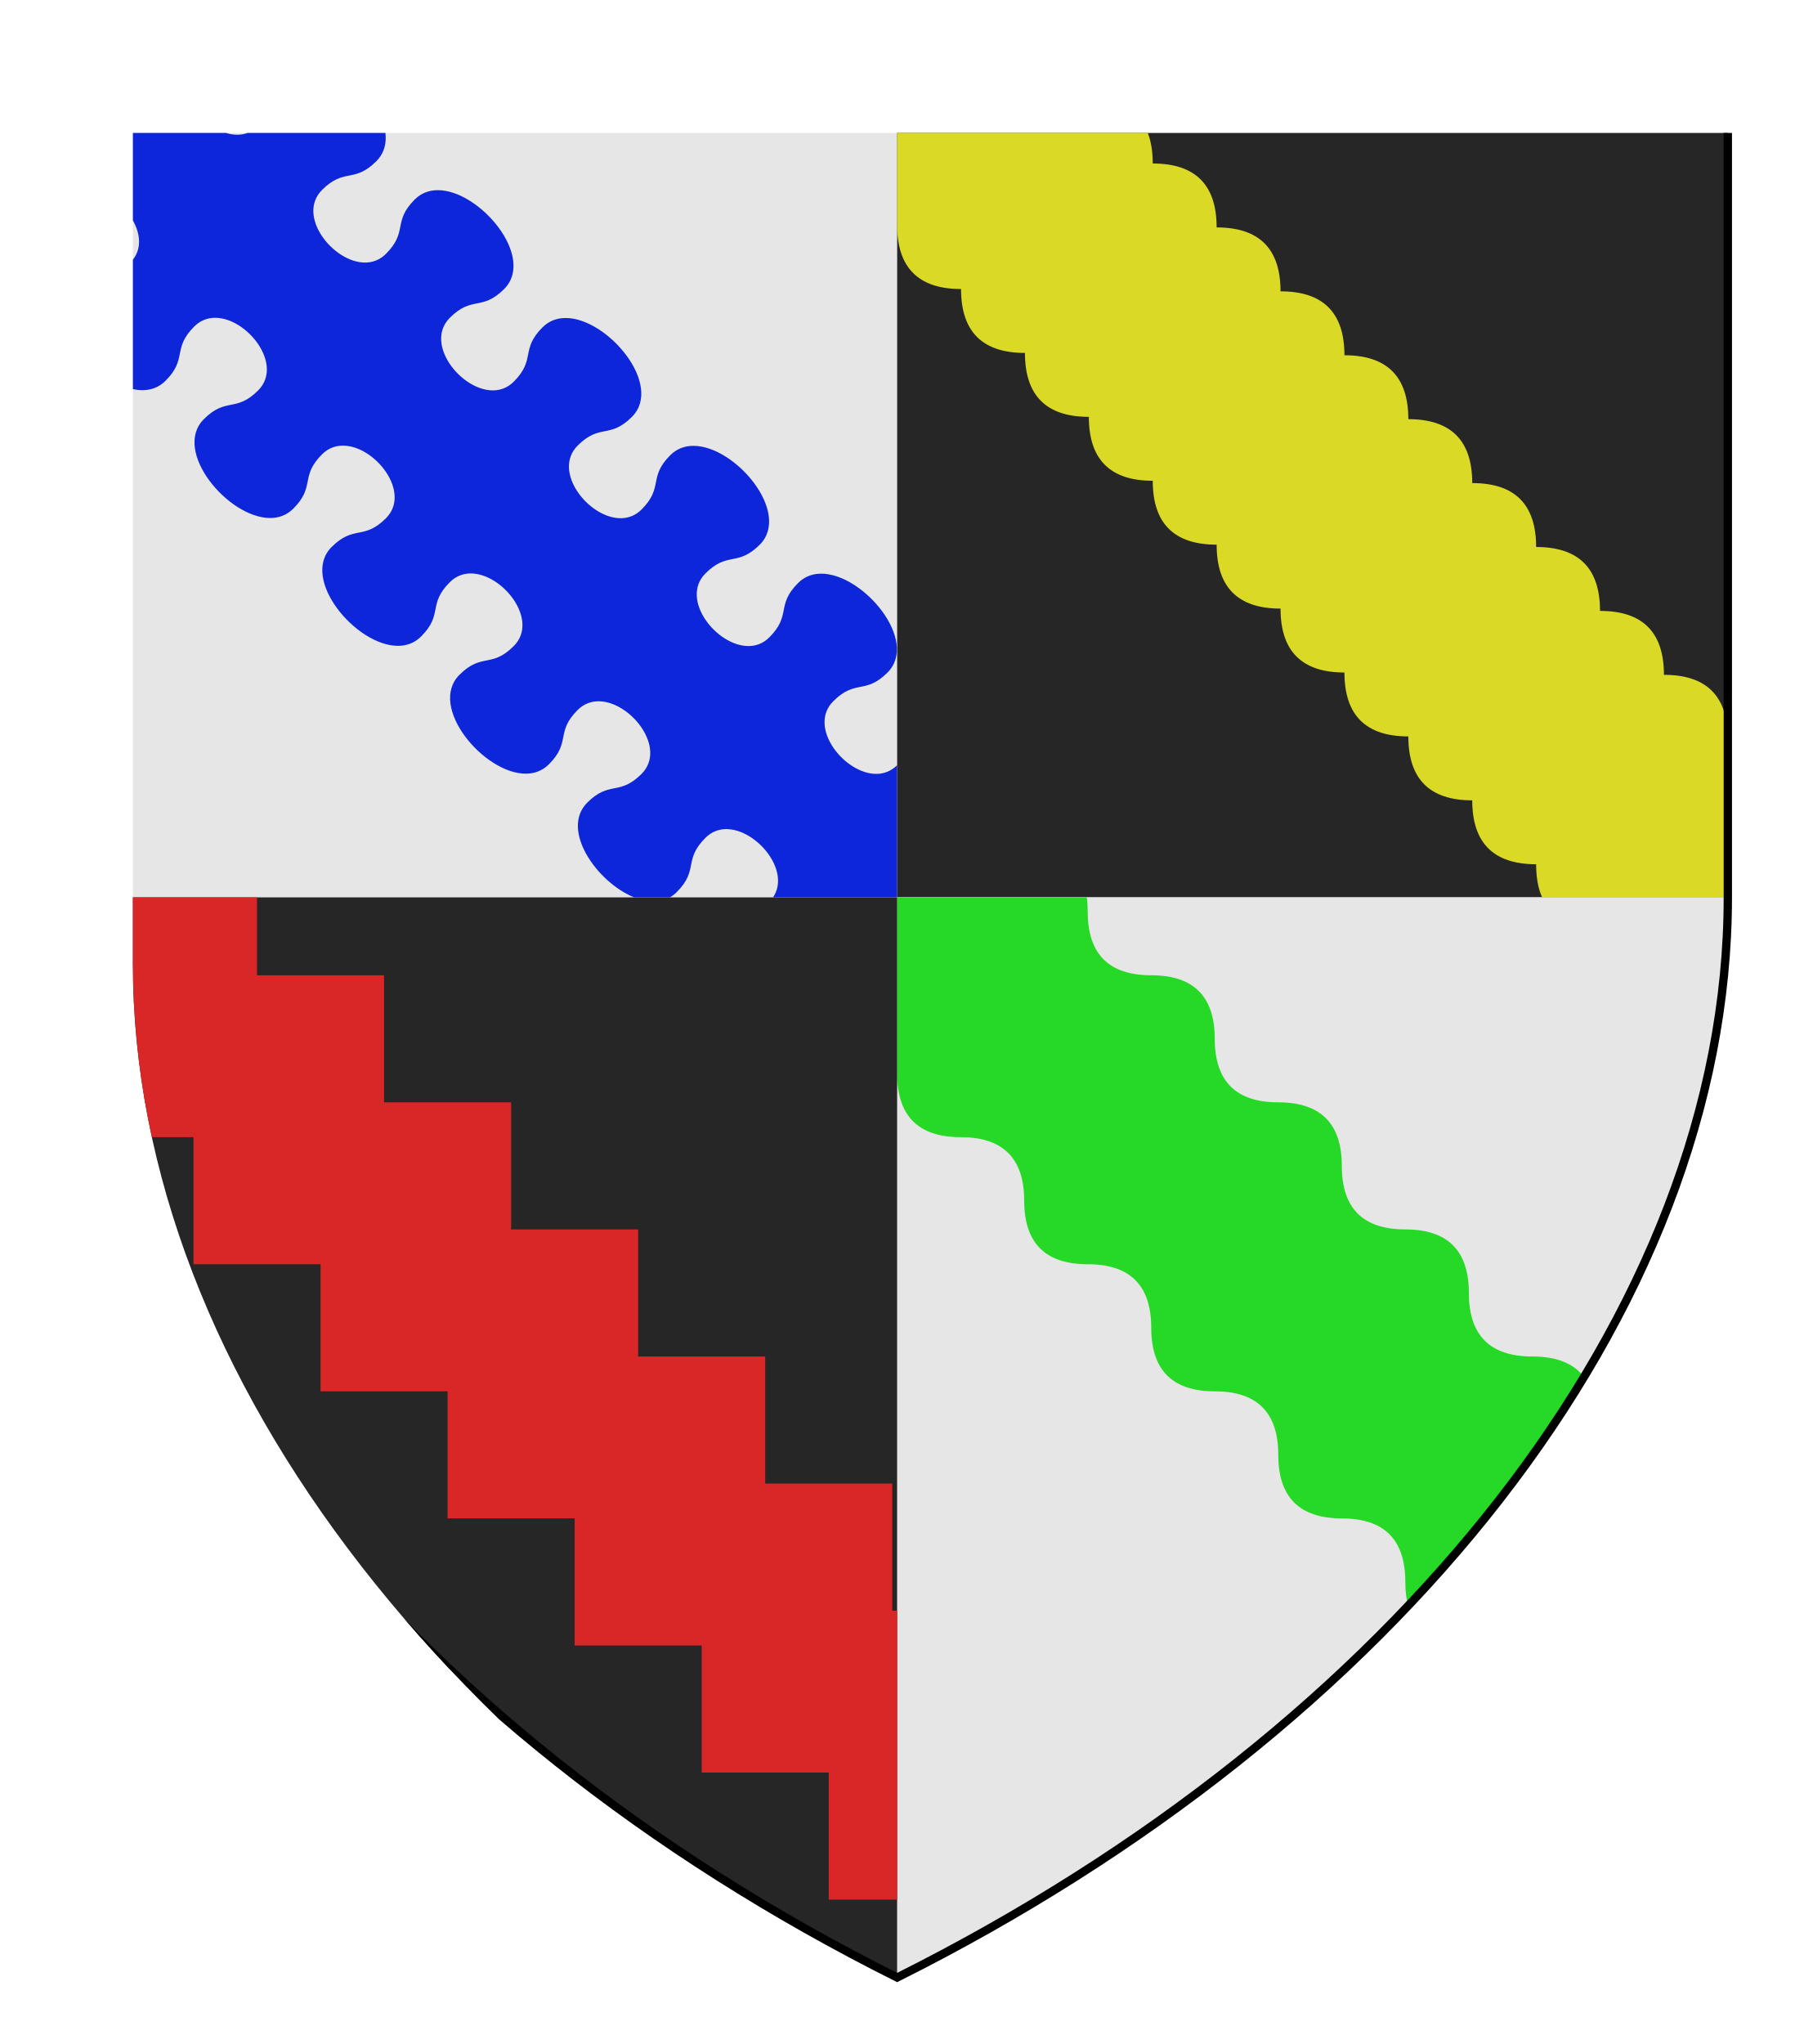
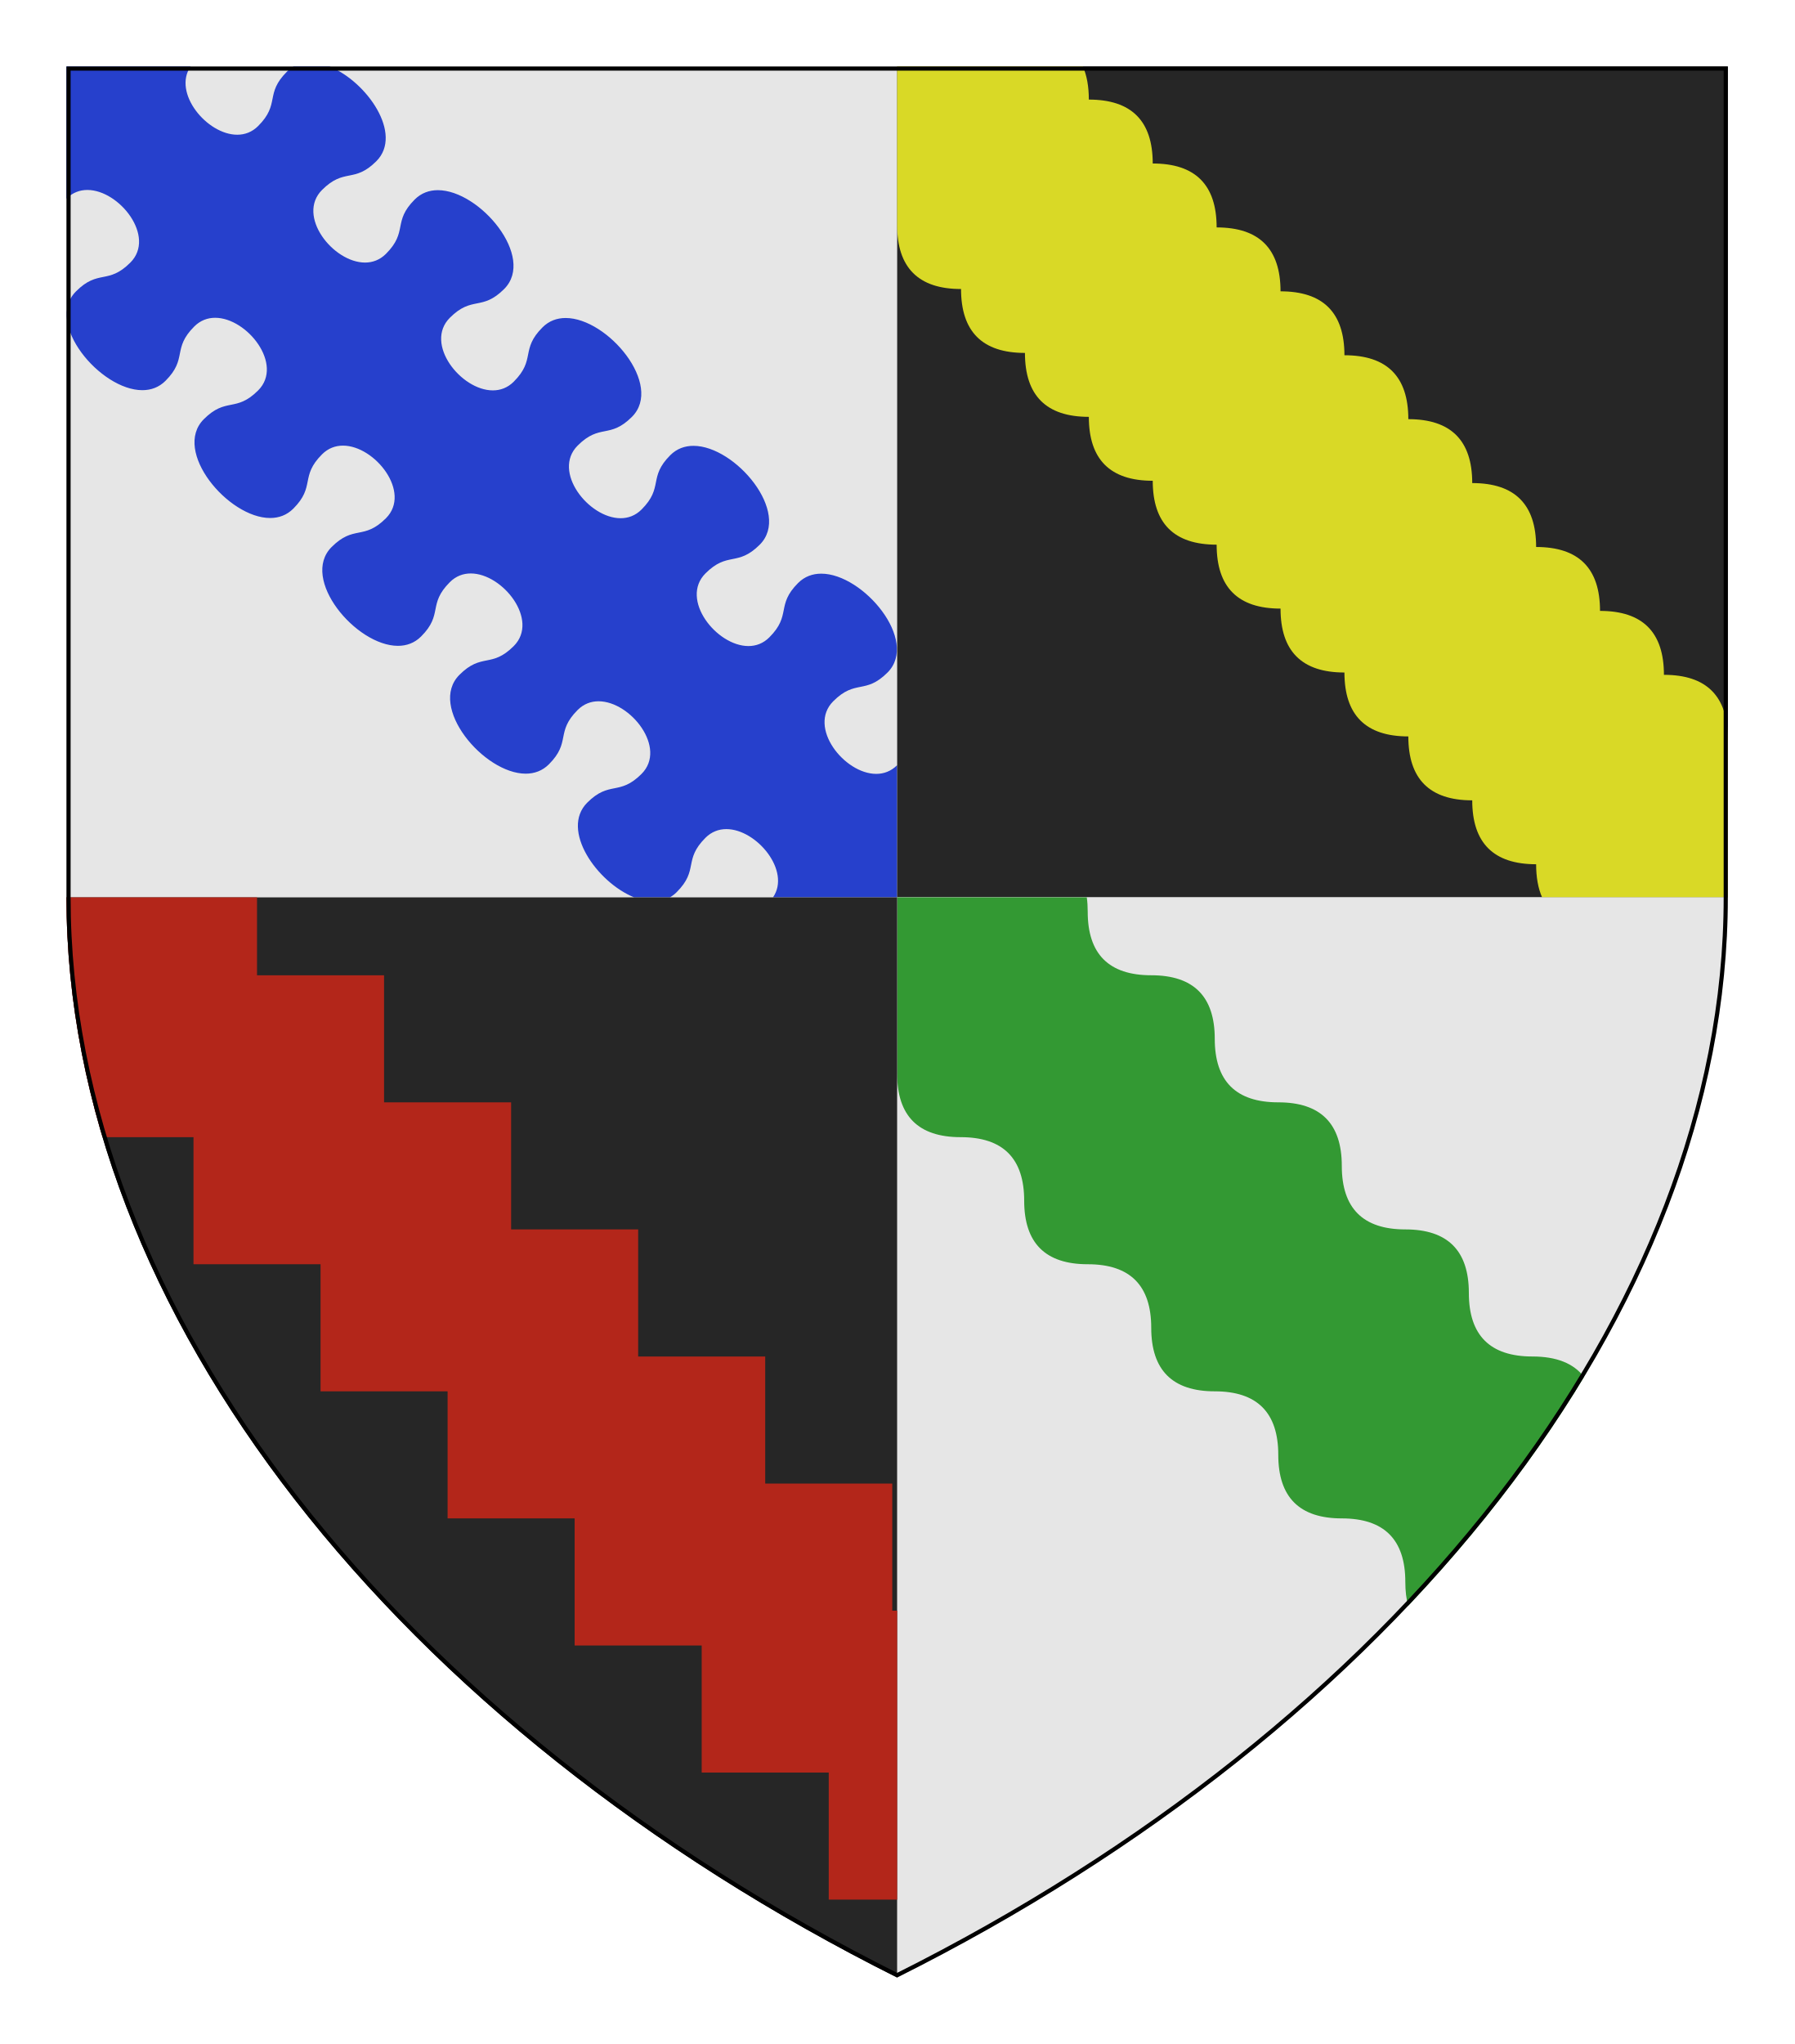
<svg xmlns="http://www.w3.org/2000/svg" height="246.0" width="216.0">
  <defs>
    <clipPath id="contour">
-       <path d="M 8.0,8.0 L 208.0,8.0 L 208.0,108.0 C 208.0,158.0 168.0,208.0 108.0,238.0 C 48.0,208.0 8.0,158.0 8.0,108.0 L 8.0,8.0 Z" />
+       <path d="M 0.0,0.0 L 200.0,0.0 L 200.0,100.0 C 200.0,150.0 160.0,200.0 100.0,230.0 C 40.0,200.0 0.0,150.0 0.0,100.0 L 0.0,0.0 Z" />
    </clipPath>
    <radialGradient id="lighting">
      <stop offset="25%" stop-color="white" stop-opacity="35%" />
      <stop offset="100%" stop-color="white" stop-opacity="0%" />
    </radialGradient>
  </defs>
  <g transform="translate(8.0,8.0)">
-     <path clip-path="url(#contour)" d="M 0.0,0.0 L 0.0,100.0 L 100.0,100.0 L 100.0,0.0 L 0.0,0.0 Z" style="fill: rgb(230, 230, 230); stroke-width: 1px; stroke: none;" />
-     <path clip-path="url(#contour)" d="M 0.0,0.0 L 0.0,15.91 L 4.440892098500626E-16,15.91 C 0.735,15.175 1.609,14.862 2.517,14.862 C 6.363,14.862 10.804,20.491 7.692,23.602 C 5.0,26.295 3.846,24.371 1.154,27.064 C -2.676,30.893 4.086,38.959 9.136,38.959 C 10.173,38.959 11.137,38.619 11.923,37.833 C 14.615,35.141 12.692,33.987 15.385,31.295 C 16.119,30.56 16.994,30.246 17.902,30.246 C 21.748,30.246 26.189,35.875 23.077,38.987 C 20.385,41.679 19.231,39.756 16.538,42.448 C 12.709,46.278 19.47,54.343 24.521,54.343 C 25.557,54.343 26.522,54.004 27.308,53.218 C 30.0,50.525 28.077,49.371 30.769,46.679 C 31.504,45.945 32.379,45.631 33.287,45.631 C 37.133,45.631 41.573,51.26 38.462,54.371 C 35.769,57.064 34.615,55.141 31.923,57.833 C 28.094,61.662 34.855,69.728 39.905,69.728 C 40.942,69.728 41.906,69.388 42.692,68.602 C 45.385,65.91 43.462,64.756 46.154,62.064 C 46.888,61.329 47.763,61.016 48.671,61.016 C 52.517,61.016 56.958,66.644 53.846,69.756 C 51.154,72.448 50.0,70.525 47.308,73.218 C 43.478,77.047 50.24,85.113 55.29,85.113 C 56.326,85.113 57.291,84.773 58.077,83.987 C 60.769,81.295 58.846,80.141 61.538,77.448 C 62.273,76.714 63.148,76.4 64.056,76.4 C 67.902,76.4 72.342,82.029 69.231,85.141 C 66.538,87.833 65.385,85.91 62.692,88.602 C 59.434,91.861 63.843,98.186 68.342,100.0 L 72.642,100.0 C 72.932,99.835 73.206,99.627 73.462,99.371 C 76.154,96.679 74.231,95.525 76.923,92.833 C 77.658,92.098 78.532,91.785 79.44,91.785 C 83.079,91.785 87.249,96.822 85.055,100.0 L 100.0,100.0 L 100.0,84.09 L 100.0,84.09 C 99.265,84.825 98.391,85.138 97.483,85.138 C 93.637,85.138 89.196,79.509 92.308,76.398 C 95.0,73.705 96.154,75.629 98.846,72.936 C 102.676,69.107 95.914,61.041 90.864,61.041 C 89.827,61.041 88.863,61.381 88.077,62.167 C 85.385,64.859 87.308,66.013 84.615,68.705 C 83.881,69.44 83.006,69.754 82.098,69.754 C 78.252,69.754 73.811,64.125 76.923,61.013 C 79.615,58.321 80.769,60.244 83.462,57.552 C 87.291,53.722 80.53,45.657 75.479,45.657 C 74.443,45.657 73.478,45.996 72.692,46.782 C 70.0,49.475 71.923,50.629 69.231,53.321 C 68.496,54.055 67.621,54.369 66.713,54.369 C 62.867,54.369 58.427,48.74 61.538,45.629 C 64.231,42.936 65.385,44.859 68.077,42.167 C 71.906,38.338 65.145,30.272 60.095,30.272 C 59.058,30.272 58.094,30.612 57.308,31.398 C 54.615,34.09 56.538,35.244 53.846,37.936 C 53.112,38.671 52.237,38.984 51.329,38.984 C 47.483,38.984 43.042,33.356 46.154,30.244 C 48.846,27.552 50.0,29.475 52.692,26.782 C 56.522,22.953 49.76,14.887 44.71,14.887 C 43.674,14.887 42.709,15.227 41.923,16.013 C 39.231,18.705 41.154,19.859 38.462,22.552 C 37.727,23.286 36.852,23.6 35.944,23.6 C 32.098,23.6 27.658,17.971 30.769,14.859 C 33.462,12.167 34.615,14.09 37.308,11.398 C 40.566,8.139 36.157,1.814 31.658,0.0 L 27.358,0.0 C 27.068,0.165 26.794,0.373 26.538,0.629 C 23.846,3.321 25.769,4.475 23.077,7.167 C 22.342,7.902 21.468,8.215 20.56,8.215 C 16.921,8.215 12.751,3.178 14.945,0.0 L 0.0,0.0 Z" style="fill: rgb(13, 38, 217); stroke-width: 1px; stroke: none;" />
-     <path clip-path="url(#contour)" d="M 100.0,0.0 L 100.0,100.0 L 200.0,100.0 L 200.0,0.0 L 100.0,0.0 Z" style="fill: rgb(38, 38, 38); stroke-width: 1px; stroke: none;" />
-     <path clip-path="url(#contour)" d="M 100.0,0.0 L 100.0,19.092 L 100.0,19.092 Q 100,26.784 107.692,26.784 L 107.692,26.784 Q 107.692,34.476 115.385,34.476 Q 115.385,42.169 123.077,42.169 Q 123.077,49.861 130.769,49.861 Q 130.769,57.553 138.462,57.553 Q 138.462,65.246 146.154,65.246 Q 146.154,72.938 153.846,72.938 Q 153.846,80.63 161.538,80.63 Q 161.538,88.323 169.231,88.323 Q 169.231,96.015 176.923,96.015 Q 176.923,98.367 177.642,100.0 L 200.0,100.0 L 200.0,80.908 L 200.0,80.908 Q 200.0,73.216 192.308,73.216 Q 192.308,65.523 184.615,65.523 Q 184.615,57.831 176.923,57.831 Q 176.923,50.139 169.231,50.139 Q 169.231,42.447 161.538,42.447 Q 161.538,34.754 153.846,34.754 Q 153.846,27.062 146.154,27.062 Q 146.154,19.37 138.462,19.37 Q 138.462,11.677 130.769,11.677 Q 130.769,3.985 123.077,3.985 Q 123.077,1.633 122.358,0.0 L 100.0,0.0 Z" style="fill: rgb(217, 217, 38); stroke-width: 1px; stroke: none;" />
-     <path clip-path="url(#contour)" d="M 100.0,100.0 L 100.0,230.0 C 160.0,200.0 200.0,150.0 200.0,100.0 L 100.0,100.0 Z" style="fill: rgb(230, 230, 230); stroke-width: 1px; stroke: none;" />
-     <path clip-path="url(#contour)" d="M 100.0,100.0 L 100.0,121.213 Q 100.0,128.86 107.647,128.86 Q 115.294,128.86 115.294,136.507 Q 115.294,144.154 122.941,144.154 Q 130.588,144.154 130.588,151.801 Q 130.588,159.449 138.235,159.449 Q 145.882,159.449 145.882,167.096 Q 145.882,174.743 153.529,174.743 Q 161.176,174.743 161.176,182.39 Q 161.176,183.996 161.514,185.265 L 161.514,185.265 C 169.795,176.524 176.91,167.286 182.689,157.722 L 182.689,157.722 Q 180.812,155.257 176.471,155.257 Q 168.824,155.257 168.824,147.61 Q 168.824,139.963 161.176,139.963 Q 153.529,139.963 153.529,132.316 Q 153.529,124.669 145.882,124.669 Q 138.235,124.669 138.235,117.022 Q 138.235,109.375 130.588,109.375 Q 122.941,109.375 122.941,101.728 Q 122.941,100.809 122.831,100.0 L 100.0,100.0 Z" style="fill: rgb(38, 217, 38); stroke-width: 1px; stroke: none;" />
-     <path clip-path="url(#contour)" d="M 0.0,100.0 C 0.0,150.0 40.0,200.0 100.0,230.0 L 100.0,100.0 L 0.0,100.0 Z" style="fill: rgb(38, 38, 38); stroke-width: 1px; stroke: none;" />
-     <path clip-path="url(#contour)" d="M 0.0,100.0 C 0.0,109.668 1.496,119.337 4.342,128.86 L 15.294,128.86 L 15.294,136.507 L 15.294,144.154 L 30.588,144.154 L 30.588,151.801 L 30.588,159.449 L 38.235,159.449 L 45.882,159.449 L 45.882,167.096 L 45.882,174.743 L 53.529,174.743 L 61.176,174.743 L 61.176,182.39 L 61.176,190.037 L 76.471,190.037 L 76.471,197.684 L 76.471,205.331 L 91.765,205.331 L 91.765,212.978 L 91.765,220.625 L 99.412,220.625 L 100.0,220.625 L 100.0,185.846 L 99.412,185.846 L 99.412,178.199 L 99.412,170.551 L 84.118,170.551 L 84.118,162.904 L 84.118,155.257 L 76.471,155.257 L 68.824,155.257 L 68.824,147.61 L 68.824,139.963 L 53.529,139.963 L 53.529,132.316 L 53.529,124.669 L 45.882,124.669 L 38.235,124.669 L 38.235,117.022 L 38.235,109.375 L 30.588,109.375 L 22.941,109.375 L 22.941,101.728 L 22.941,100.0 L 0.0,100.0 Z" style="fill: rgb(217, 38, 38); stroke-width: 1px; stroke: none;" />
-     <path clip-path="url(#contour)" d="M 0.0,0.0 L 200.0,0.0 L 200.0,100.0 C 200.0,150.0 160.0,200.0 100.0,230.0 C 40.0,200.0 0.0,150.0 0.0,100.0 L 0.0,0.0 Z" style="fill: none; stroke-width: 1px; stroke: rgb(0, 0, 0);" />
+     <path clip-path="url(#contour)" comment="FieldBackground" d="M 0.0,0.0 L 0.0,100.0 L 100.0,100.0 L 100.0,0.0 L 0.0,0.0 Z" style="fill: rgb(230, 230, 230); stroke-width: 1px; stroke: none;" />
+     <path clip-path="url(#contour)" comment="Bend FieldBackground" d="M 0.0,0.0 L 0.0,15.91 L 4.440892098500626E-16,15.91 C 0.735,15.175 1.609,14.862 2.517,14.862 C 6.363,14.862 10.804,20.491 7.692,23.602 C 5.0,26.295 3.846,24.371 1.154,27.064 C -2.676,30.893 4.086,38.959 9.136,38.959 C 10.173,38.959 11.137,38.619 11.923,37.833 C 14.615,35.141 12.692,33.987 15.385,31.295 C 16.119,30.56 16.994,30.246 17.902,30.246 C 21.748,30.246 26.189,35.875 23.077,38.987 C 20.385,41.679 19.231,39.756 16.538,42.448 C 12.709,46.278 19.47,54.343 24.521,54.343 C 25.557,54.343 26.522,54.004 27.308,53.218 C 30.0,50.525 28.077,49.371 30.769,46.679 C 31.504,45.945 32.379,45.631 33.287,45.631 C 37.133,45.631 41.573,51.26 38.462,54.371 C 35.769,57.064 34.615,55.141 31.923,57.833 C 28.094,61.662 34.855,69.728 39.905,69.728 C 40.942,69.728 41.906,69.388 42.692,68.602 C 45.385,65.91 43.462,64.756 46.154,62.064 C 46.888,61.329 47.763,61.016 48.671,61.016 C 52.517,61.016 56.958,66.644 53.846,69.756 C 51.154,72.448 50.0,70.525 47.308,73.218 C 43.478,77.047 50.24,85.113 55.29,85.113 C 56.326,85.113 57.291,84.773 58.077,83.987 C 60.769,81.295 58.846,80.141 61.538,77.448 C 62.273,76.714 63.148,76.4 64.056,76.4 C 67.902,76.4 72.342,82.029 69.231,85.141 C 66.538,87.833 65.385,85.91 62.692,88.602 C 59.434,91.861 63.843,98.186 68.342,100.0 L 72.642,100.0 C 72.932,99.835 73.206,99.627 73.462,99.371 C 76.154,96.679 74.231,95.525 76.923,92.833 C 77.658,92.098 78.532,91.785 79.44,91.785 C 83.079,91.785 87.249,96.822 85.055,100.0 L 100.0,100.0 L 100.0,84.09 C 99.265,84.825 98.391,85.138 97.483,85.138 C 93.637,85.138 89.196,79.509 92.308,76.398 C 95.0,73.705 96.154,75.629 98.846,72.936 C 102.676,69.107 95.914,61.041 90.864,61.041 C 89.827,61.041 88.863,61.381 88.077,62.167 C 85.385,64.859 87.308,66.013 84.615,68.705 C 83.881,69.44 83.006,69.754 82.098,69.754 C 78.252,69.754 73.811,64.125 76.923,61.013 C 79.615,58.321 80.769,60.244 83.462,57.552 C 87.291,53.722 80.53,45.657 75.479,45.657 C 74.443,45.657 73.478,45.996 72.692,46.782 C 70.0,49.475 71.923,50.629 69.231,53.321 C 68.496,54.055 67.621,54.369 66.713,54.369 C 62.867,54.369 58.427,48.74 61.538,45.629 C 64.231,42.936 65.385,44.859 68.077,42.167 C 71.906,38.338 65.145,30.272 60.095,30.272 C 59.058,30.272 58.094,30.612 57.308,31.398 C 54.615,34.09 56.538,35.244 53.846,37.936 C 53.112,38.671 52.237,38.984 51.329,38.984 C 47.483,38.984 43.042,33.356 46.154,30.244 C 48.846,27.552 50.0,29.475 52.692,26.782 C 56.522,22.953 49.76,14.887 44.71,14.887 C 43.674,14.887 42.709,15.227 41.923,16.013 C 39.231,18.705 41.154,19.859 38.462,22.552 C 37.727,23.286 36.852,23.6 35.944,23.6 C 32.098,23.6 27.658,17.971 30.769,14.859 C 33.462,12.167 34.615,14.09 37.308,11.398 C 40.566,8.139 36.157,1.814 31.658,0.0 L 27.358,0.0 C 27.068,0.165 26.794,0.373 26.538,0.629 C 23.846,3.321 25.769,4.475 23.077,7.167 C 22.342,7.902 21.468,8.215 20.56,8.215 C 16.921,8.215 12.751,3.178 14.945,0.0 L 0.0,0.0 Z" style="fill: rgb(38, 64, 204); stroke-width: 1px; stroke: none;" />
+     <path clip-path="url(#contour)" comment="FieldBackground" d="M 100.0,0.0 L 100.0,100.0 L 200.0,100.0 L 200.0,0.0 L 100.0,0.0 Z" style="fill: rgb(38, 38, 38); stroke-width: 1px; stroke: none;" />
+     <path clip-path="url(#contour)" comment="Bend FieldBackground" d="M 100.0,0.0 L 100.0,19.092 Q 100,26.784 107.692,26.784 Q 107.692,34.476 115.385,34.476 Q 115.385,42.169 123.077,42.169 Q 123.077,49.861 130.769,49.861 Q 130.769,57.553 138.462,57.553 Q 138.462,65.246 146.154,65.246 Q 146.154,72.938 153.846,72.938 Q 153.846,80.63 161.538,80.63 Q 161.538,88.323 169.231,88.323 Q 169.231,96.015 176.923,96.015 Q 176.923,98.367 177.642,100.0 L 200.0,100.0 L 200.0,80.908 Q 200.0,73.216 192.308,73.216 Q 192.308,65.523 184.615,65.523 Q 184.615,57.831 176.923,57.831 Q 176.923,50.139 169.231,50.139 Q 169.231,42.447 161.538,42.447 Q 161.538,34.754 153.846,34.754 Q 153.846,27.062 146.154,27.062 Q 146.154,19.37 138.462,19.37 Q 138.462,11.677 130.769,11.677 Q 130.769,3.985 123.077,3.985 Q 123.077,1.633 122.358,0.0 L 100.0,0.0 Z" style="fill: rgb(217, 217, 38); stroke-width: 1px; stroke: none;" />
+     <path clip-path="url(#contour)" comment="FieldBackground" d="M 100.0,100.0 L 100.0,230.0 C 160.0,200.0 200.0,150.0 200.0,100.0 L 100.0,100.0 Z" style="fill: rgb(230, 230, 230); stroke-width: 1px; stroke: none;" />
+     <path clip-path="url(#contour)" comment="Bend FieldBackground" d="M 100.0,100.0 L 100.0,121.213 Q 100.0,128.86 107.647,128.86 Q 115.294,128.86 115.294,136.507 Q 115.294,144.154 122.941,144.154 Q 130.588,144.154 130.588,151.801 Q 130.588,159.449 138.235,159.449 Q 145.882,159.449 145.882,167.096 Q 145.882,174.743 153.529,174.743 Q 161.176,174.743 161.176,182.39 Q 161.176,183.996 161.514,185.265 C 169.795,176.524 176.91,167.286 182.689,157.722 Q 180.812,155.257 176.471,155.257 Q 168.824,155.257 168.824,147.61 Q 168.824,139.963 161.176,139.963 Q 153.529,139.963 153.529,132.316 Q 153.529,124.669 145.882,124.669 Q 138.235,124.669 138.235,117.022 Q 138.235,109.375 130.588,109.375 Q 122.941,109.375 122.941,101.728 Q 122.941,100.809 122.831,100.0 L 100.0,100.0 Z" style="fill: rgb(51, 153, 51); stroke-width: 1px; stroke: none;" />
+     <path clip-path="url(#contour)" comment="FieldBackground" d="M 0.0,100.0 C 0.0,150.0 40.0,200.0 100.0,230.0 L 100.0,100.0 L 0.0,100.0 Z" style="fill: rgb(38, 38, 38); stroke-width: 1px; stroke: none;" />
+     <path clip-path="url(#contour)" comment="Bend FieldBackground" d="M 0.0,100.0 C 0.0,109.668 1.496,119.337 4.342,128.86 L 15.294,128.86 L 15.294,136.507 L 15.294,144.154 L 30.588,144.154 L 30.588,151.801 L 30.588,159.449 L 38.235,159.449 L 45.882,159.449 L 45.882,167.096 L 45.882,174.743 L 53.529,174.743 L 61.176,174.743 L 61.176,182.39 L 61.176,190.037 L 76.471,190.037 L 76.471,197.684 L 76.471,205.331 L 91.765,205.331 L 91.765,212.978 L 91.765,220.625 L 99.412,220.625 L 100.0,220.625 L 100.0,185.846 L 99.412,185.846 L 99.412,178.199 L 99.412,170.551 L 84.118,170.551 L 84.118,162.904 L 84.118,155.257 L 76.471,155.257 L 68.824,155.257 L 68.824,147.61 L 68.824,139.963 L 53.529,139.963 L 53.529,132.316 L 53.529,124.669 L 45.882,124.669 L 38.235,124.669 L 38.235,117.022 L 38.235,109.375 L 30.588,109.375 L 22.941,109.375 L 22.941,101.728 L 22.941,100.0 L 0.0,100.0 Z" style="fill: rgb(179, 38, 26); stroke-width: 1px; stroke: none;" />
+     <path clip-path="url(#contour)" comment="outer shield shape border" d="M 0.0,0.0 L 200.0,0.0 L 200.0,100.0 C 200.0,150.0 160.0,200.0 100.0,230.0 C 40.0,200.0 0.0,150.0 0.0,100.0 L 0.0,0.0 Z" style="fill: none; stroke-width: 1px; stroke: rgb(0, 0, 0);" />
  </g>
</svg>
